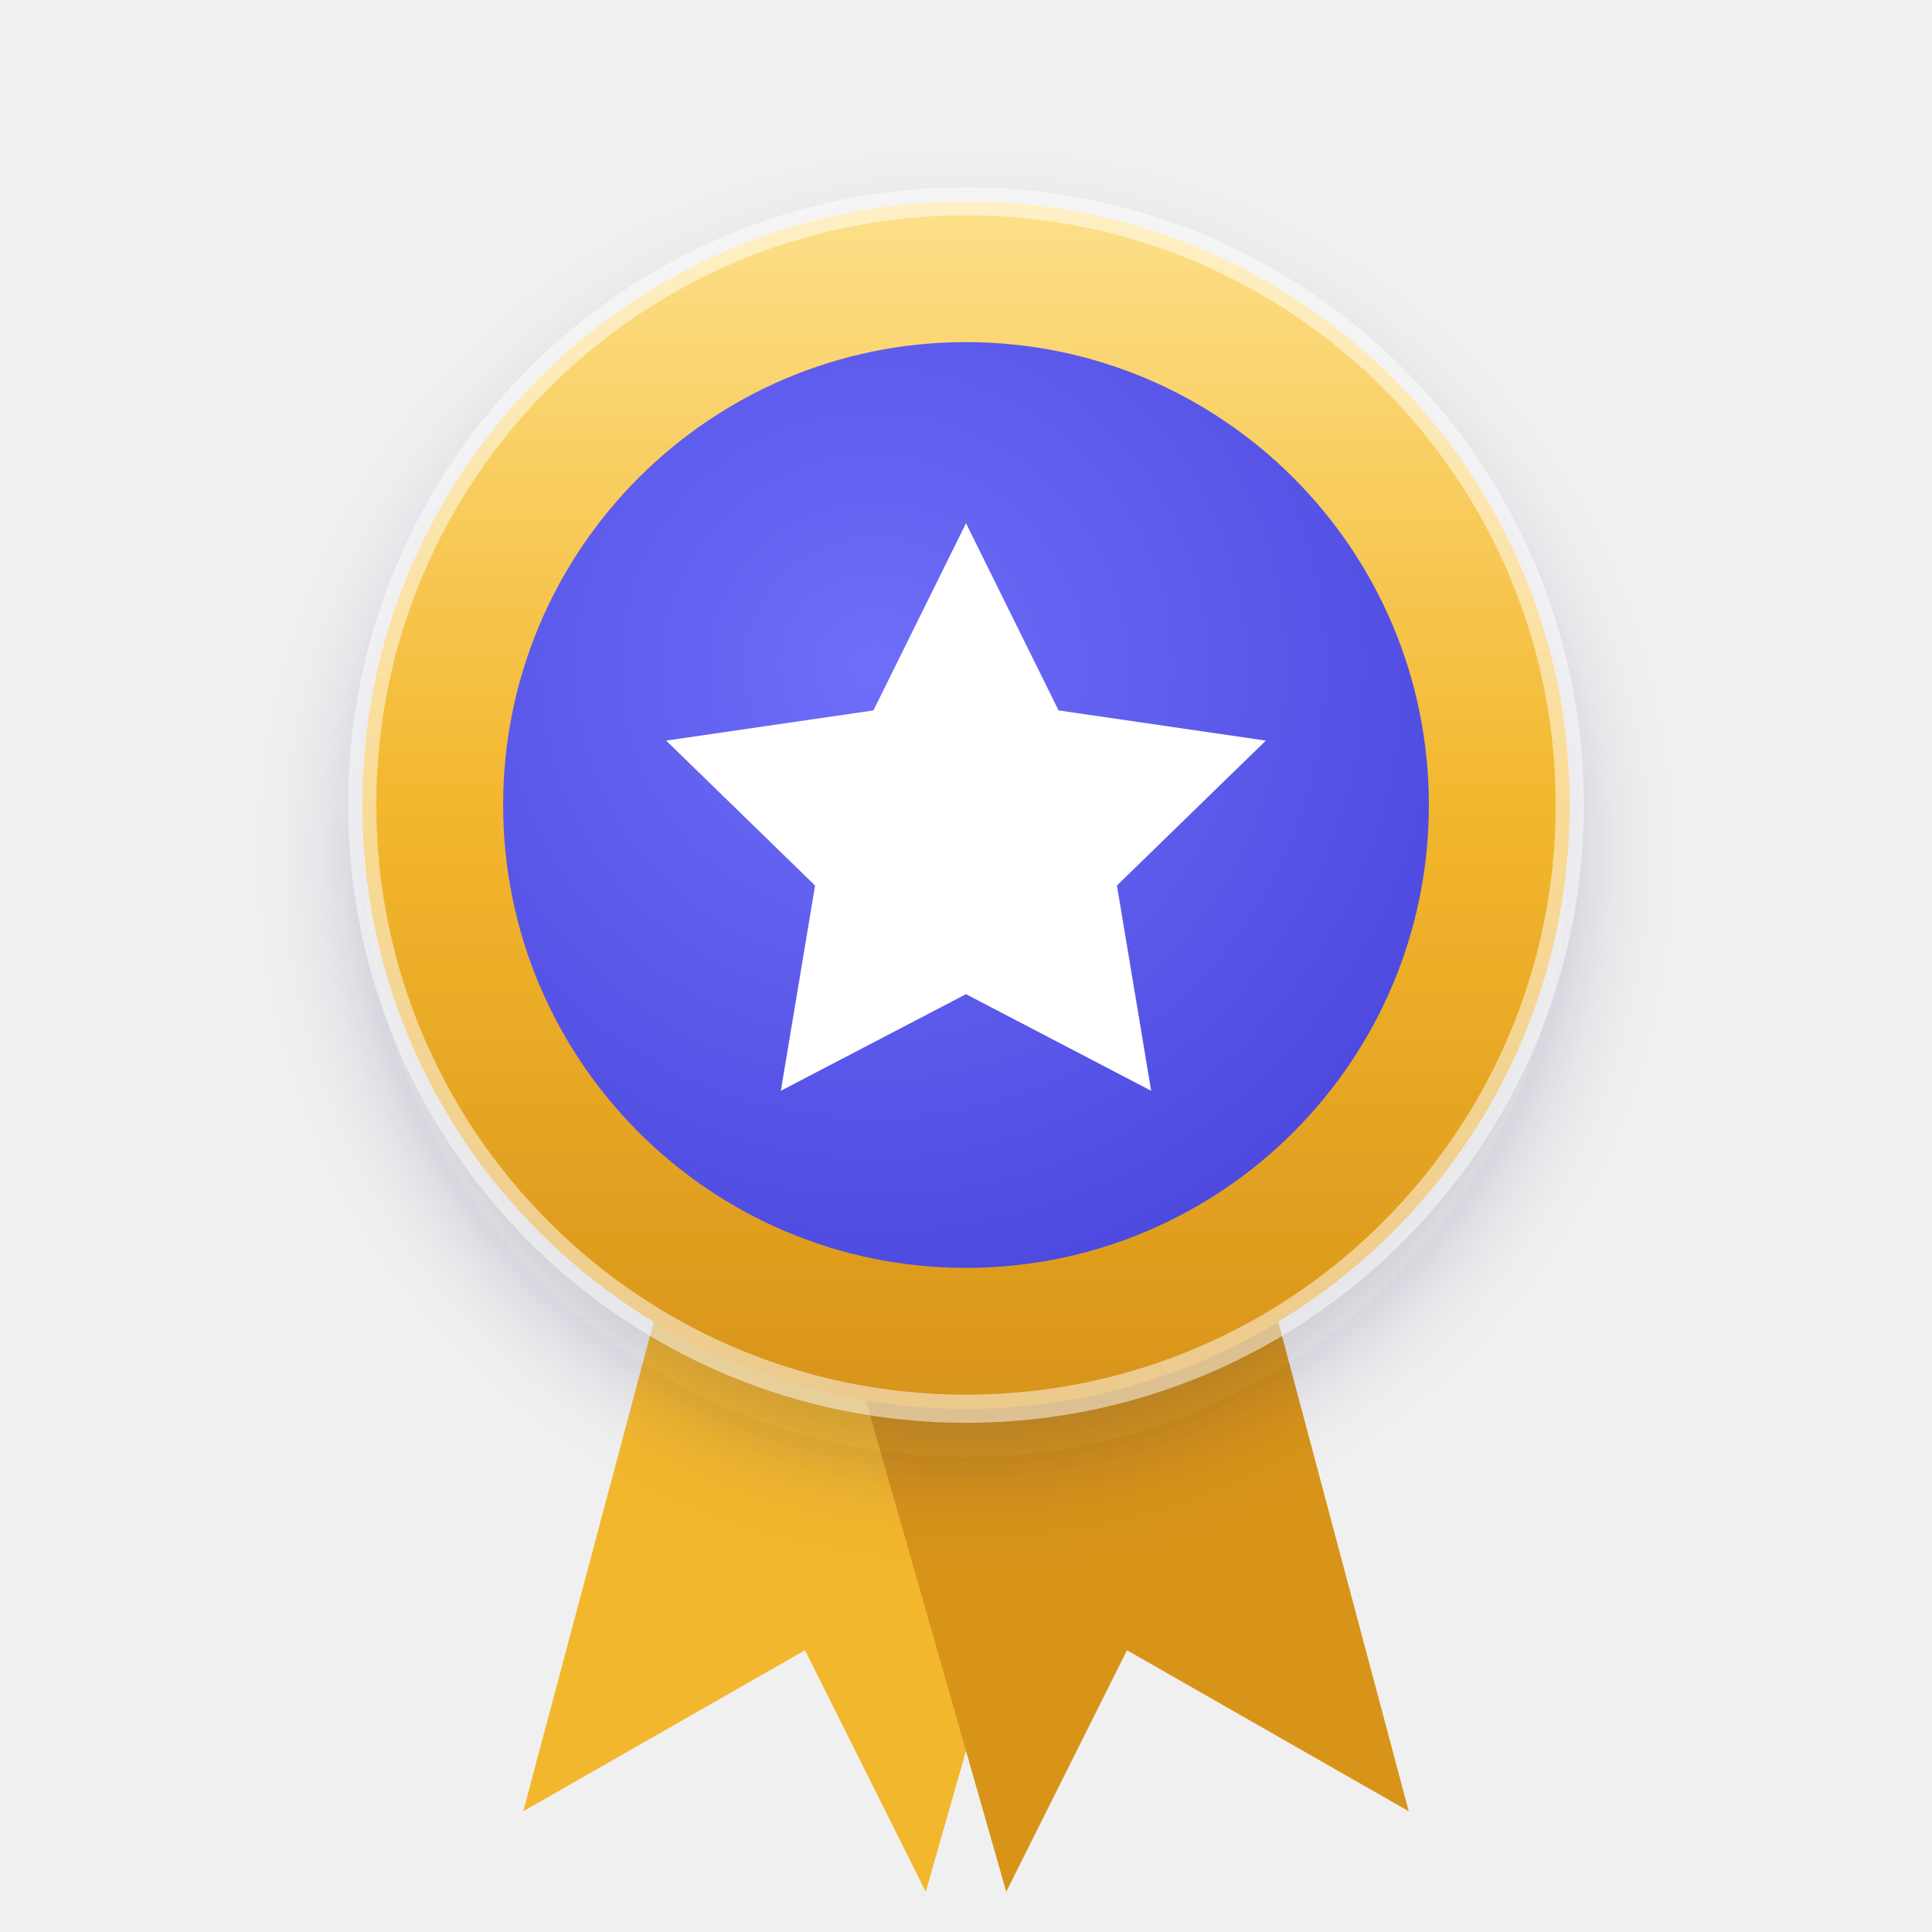
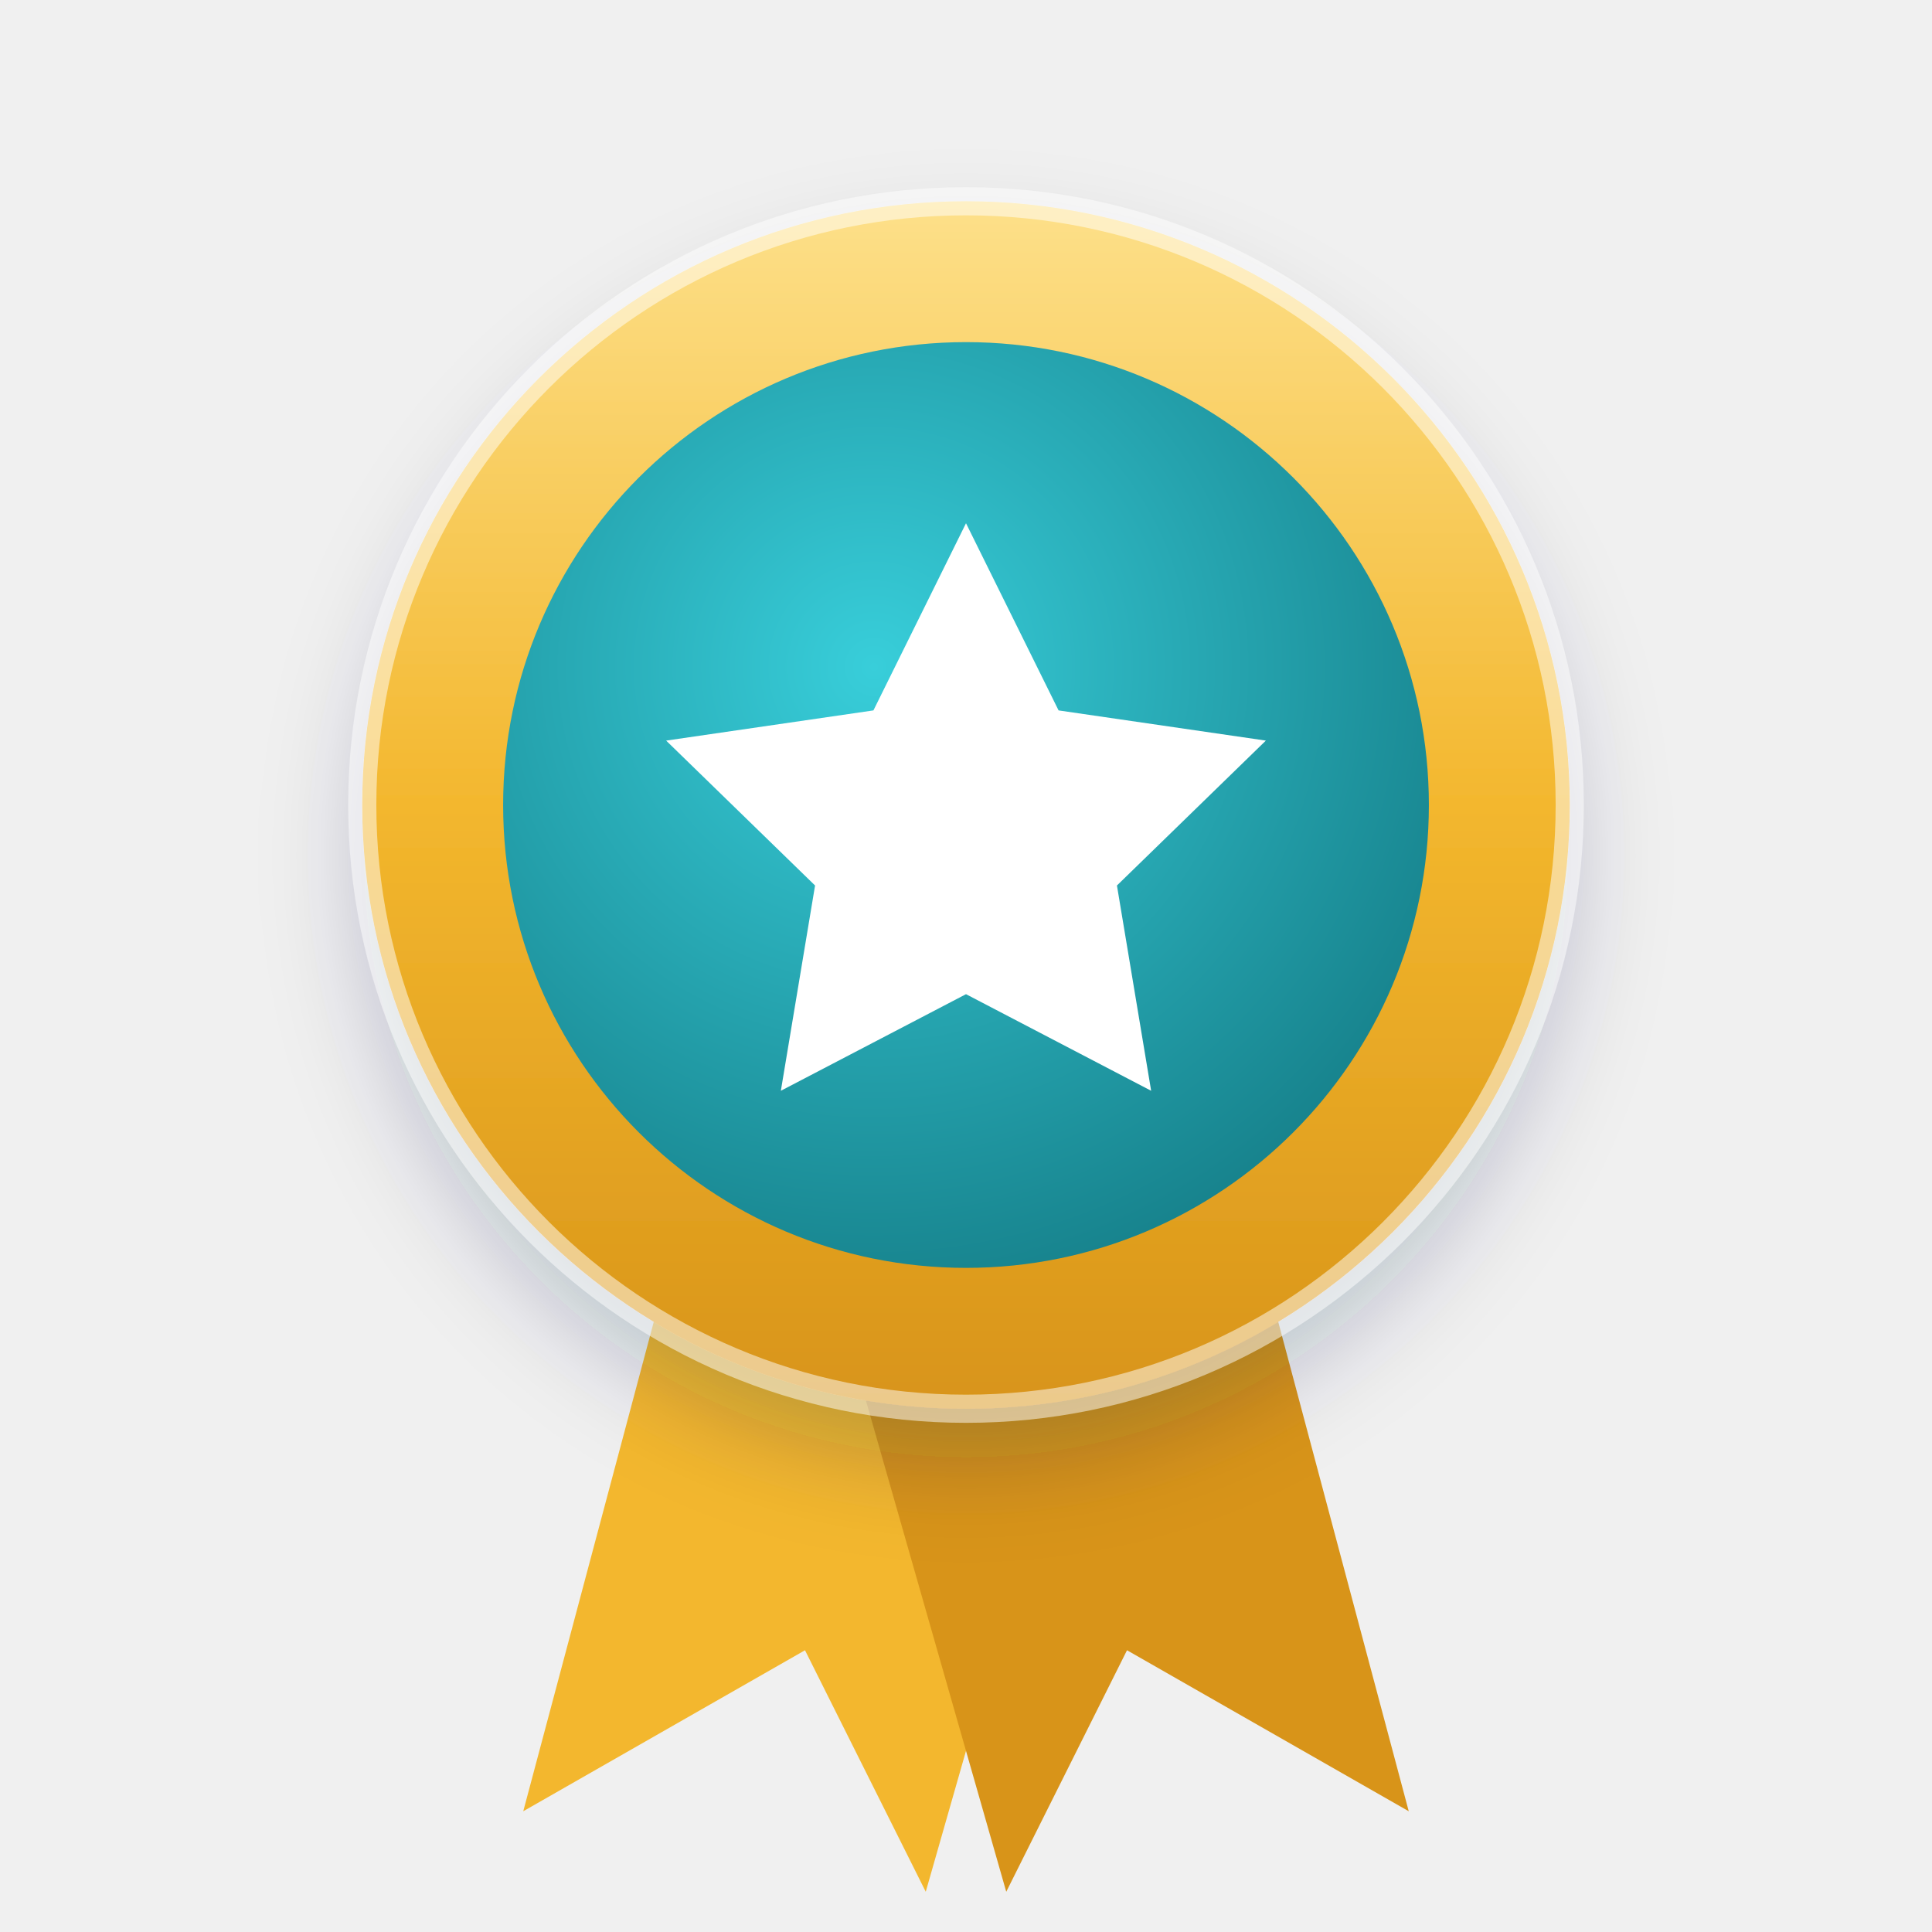
<svg xmlns="http://www.w3.org/2000/svg" viewBox="0 0 96 96" width="96" height="96">
  <defs>
    <linearGradient id="mgold" x1="0" y1="0" x2="0" y2="1">
      <stop offset="0" stop-color="#FDE08A" />
      <stop offset=".5" stop-color="#F3B72E" />
      <stop offset="1" stop-color="#D89419" />
    </linearGradient>
    <radialGradient id="cgold" cx=".4" cy=".35" r=".75">
-       <stop offset="0" stop-color="#6E6EF9" />
-       <stop offset="1" stop-color="#4A46DD" />
+       <stop offset="0" stop-color="#38CEDA" />
+       <stop offset="1" stop-color="#147C86" />
    </radialGradient>
    <filter id="sgold" x="-30%" y="-30%" width="160%" height="160%">
-       <feDropShadow dx="0" dy="2.5" stdDeviation="2.5" flood-color="#2A2A55" flood-opacity=".22" />
+       <feDropShadow dx="0" dy="2.5" stdDeviation="2.5" flood-color="#16294A" flood-opacity=".22" />
    </filter>
  </defs>
  <path d="M34 60 L26 90 L40 82 L46 94 L54 66 Z" fill="#F3B72E" />
  <path d="M62 60 L70 90 L56 82 L50 94 L42 66 Z" fill="#D89419" />
  <g filter="url(#sgold)">
    <circle cx="48" cy="40" r="30" fill="url(#mgold)" />
  </g>
  <circle cx="48" cy="40" r="23" fill="url(#cgold)" />
  <circle cx="48" cy="40" r="30" fill="none" stroke="#FFFFFF" stroke-width="1.4" opacity=".5" />
  <path d="M48 26 l4.6 9.3 10.3 1.5 -7.4 7.2 1.7 10.2 -9.2-4.8 -9.2 4.8 1.7-10.2 -7.4-7.2 10.3-1.5z" fill="#FFFFFF" />
</svg>
